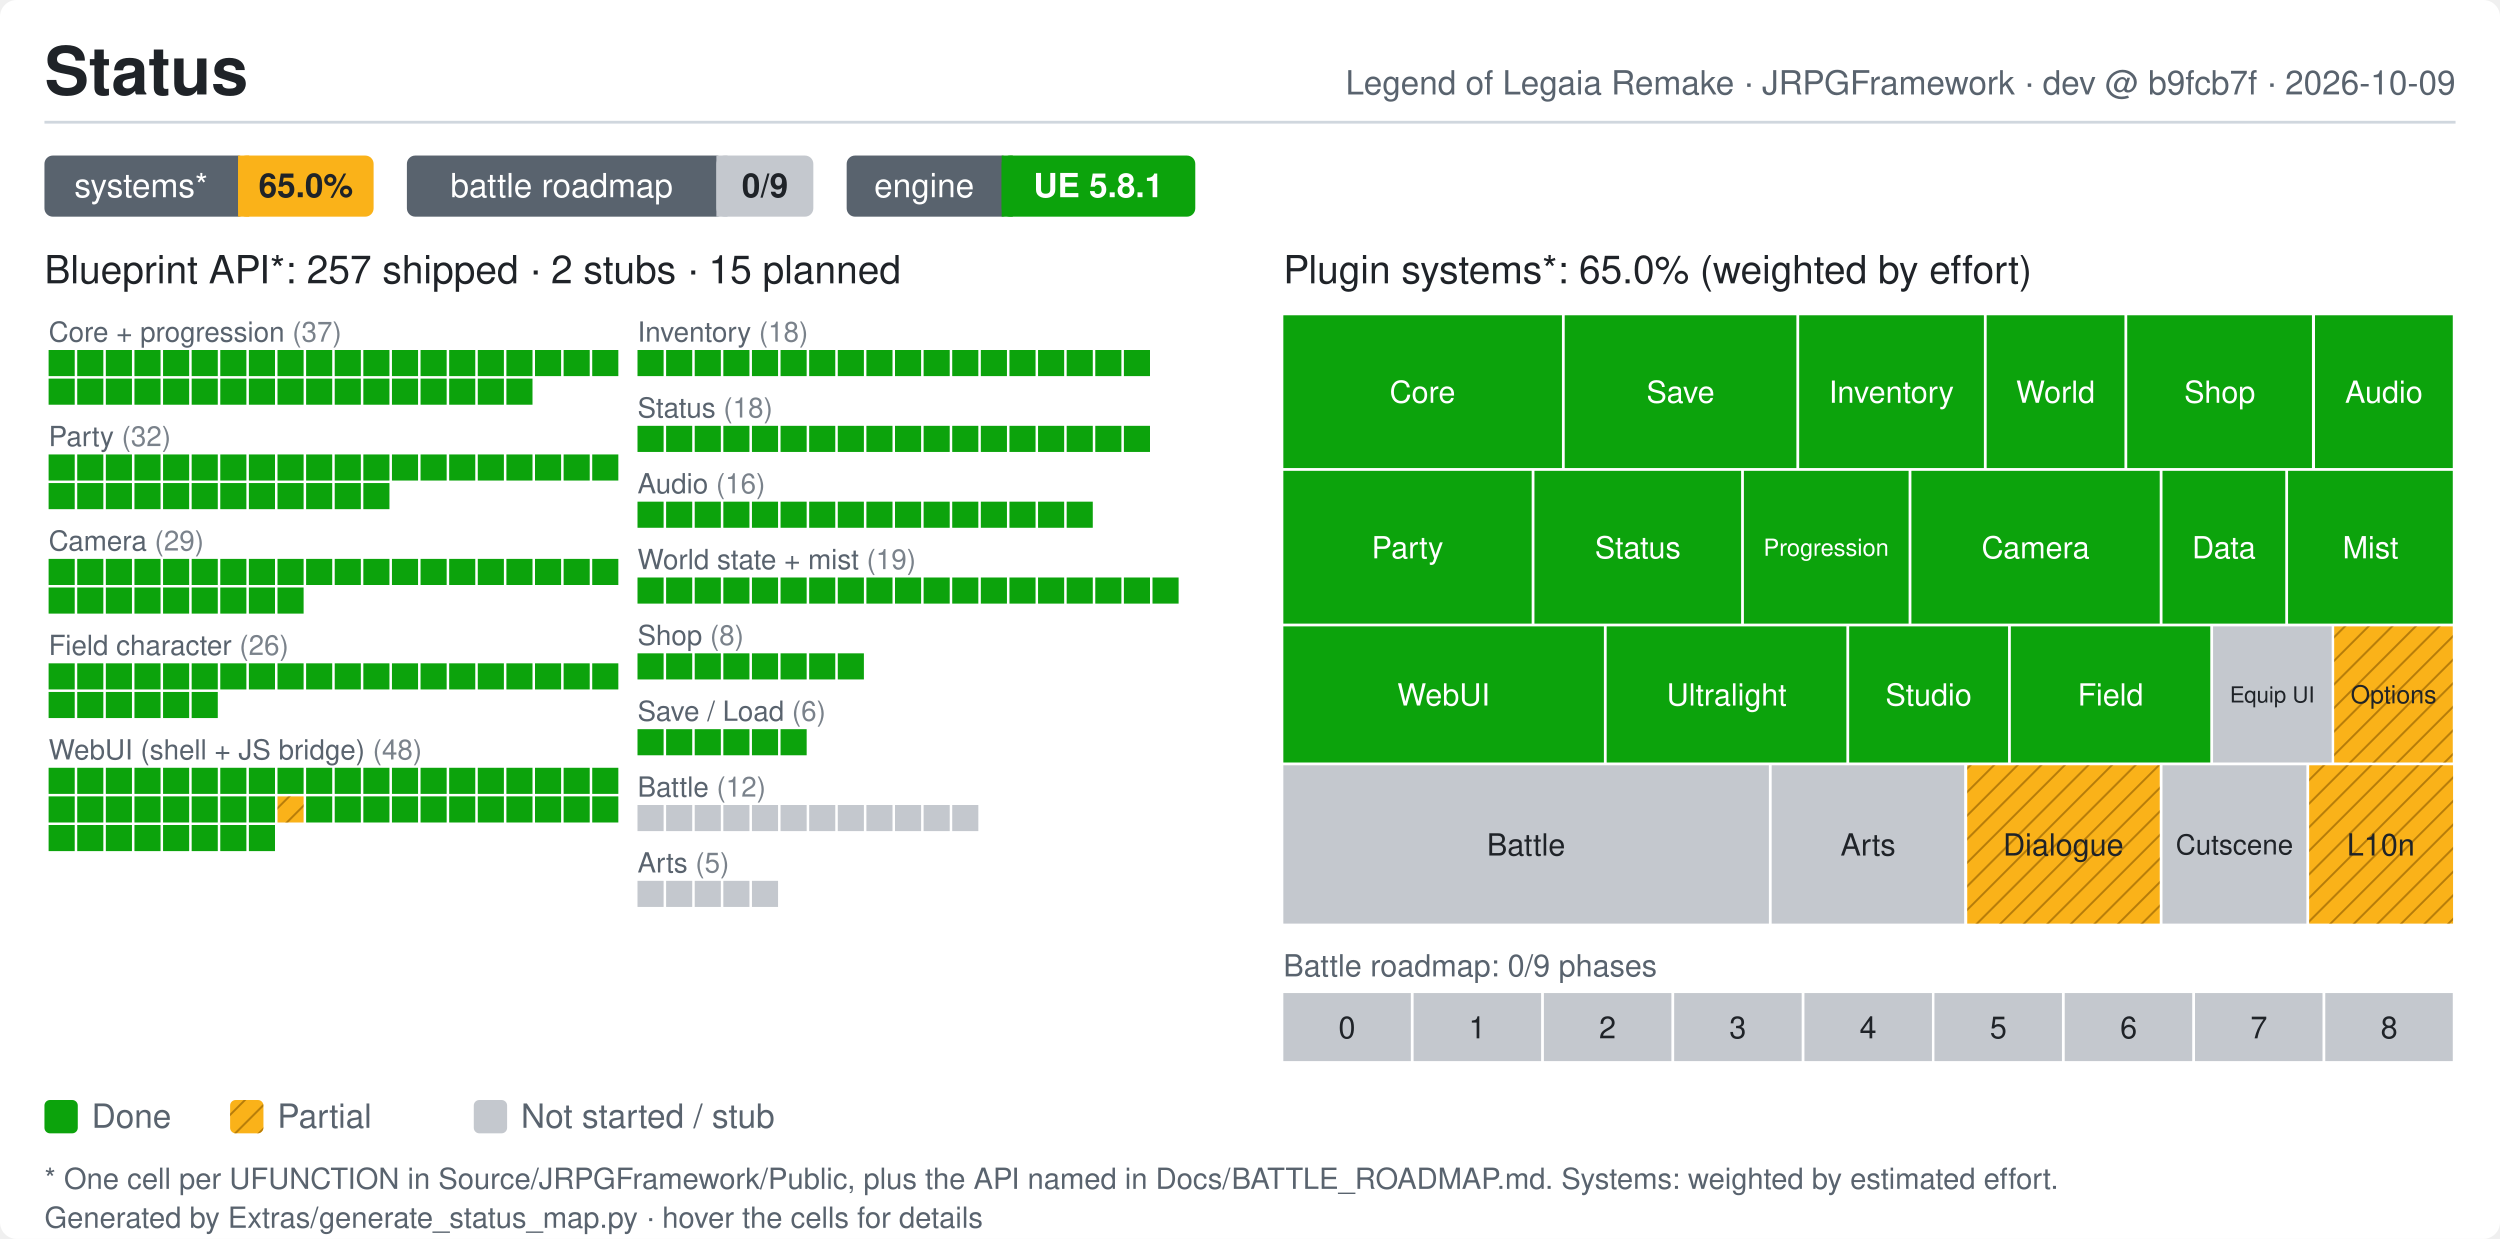
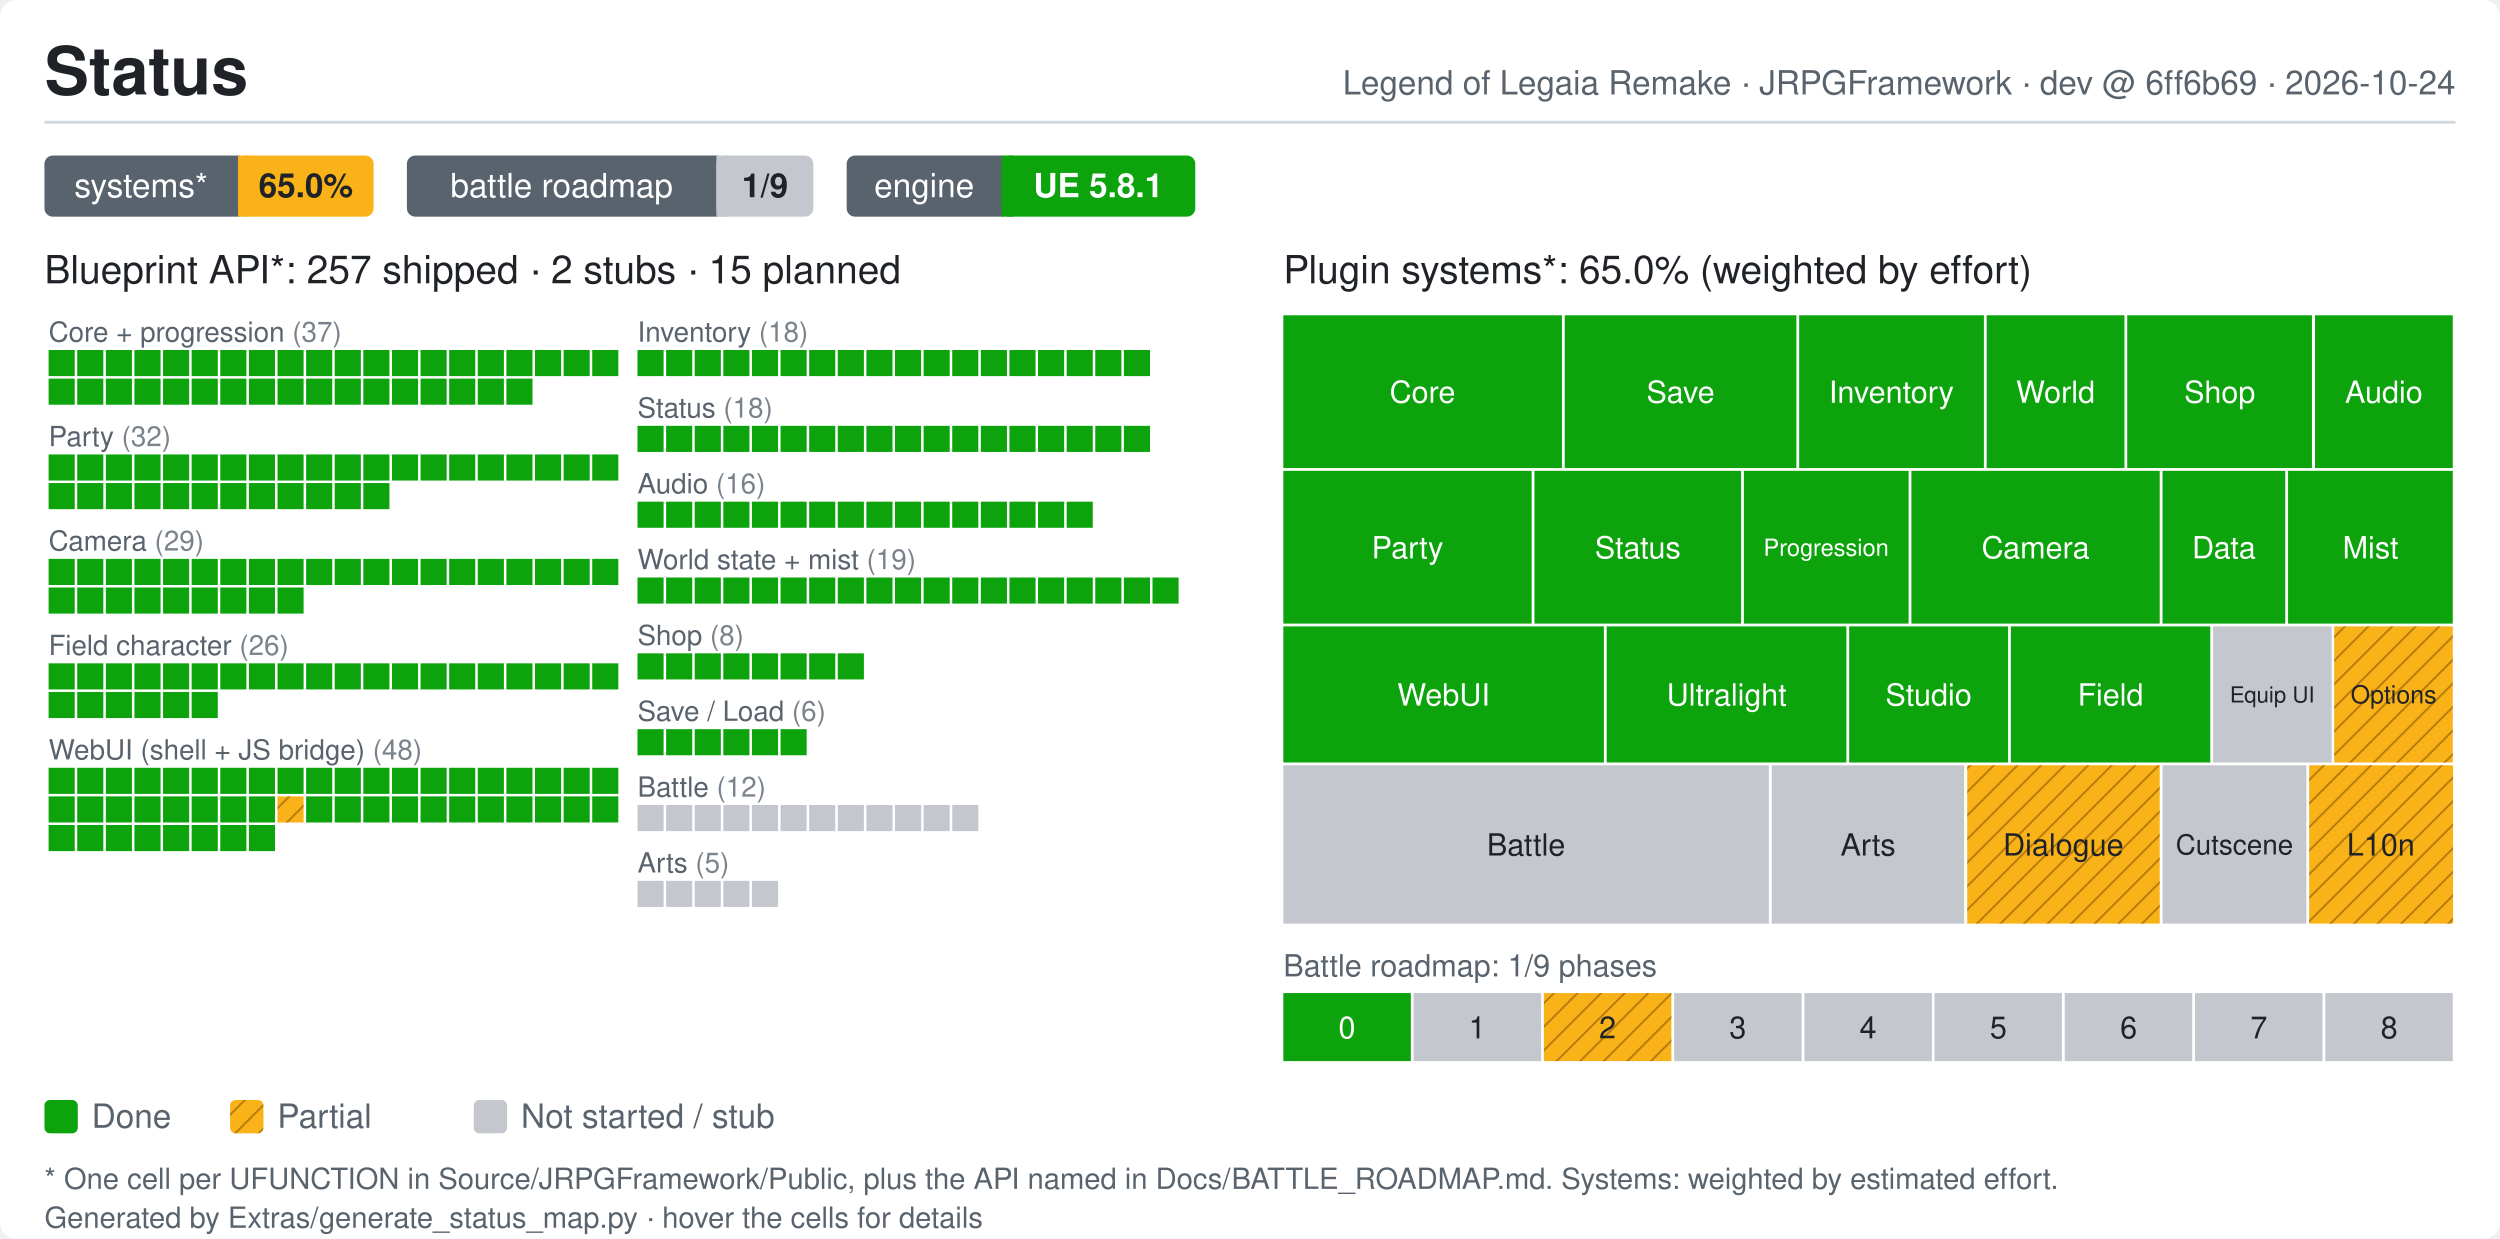
<svg xmlns="http://www.w3.org/2000/svg" width="900" height="446" viewBox="0 0 900 446" font-family="-apple-system,BlinkMacSystemFont,'Segoe UI',Helvetica,Arial,sans-serif" role="img" aria-labelledby="status-title">
  <style>
  .bg { fill: #ffffff; }
  .rule { stroke: #d0d7de; }
  .t1 { fill: #1f2328; }
  .t2 { fill: #59636e; }
  .ok { fill: #0ca30c; }
  .partial { fill: #fab219; }
  .pending { fill: #c4c8ce; }
  .hatch { stroke: #8a5a00; }
  .badge-k { fill: #59636e; }
  .badge-t { fill: #ffffff; }
  .txt-dark { fill: #1f2328; }
  .txt-pending { fill: #1f2328; }
  .panel { fill: #ffffff; }
  @media (prefers-color-scheme: dark) {
    .bg { fill: #0d1117; }
    .rule { stroke: #30363d; }
    .t1 { fill: #e6edf3; }
    .t2 { fill: #9198a1; }
    .pending { fill: #4b525c; }
    .badge-k { fill: #3d444d; }
    .txt-pending { fill: #e6edf3; }
    .panel { fill: #0d1117; }
  }
</style>
  <defs>
    <pattern id="hatch" width="6" height="6" patternUnits="userSpaceOnUse" patternTransform="rotate(45)">
      <line class="hatch" x1="0" y1="0" x2="0" y2="6" stroke-width="1.5" stroke-opacity=".55" />
    </pattern>
  </defs>
  <rect class="bg" width="900" height="446" rx="6" />
  <text class="t1" x="16" y="34" font-size="24" font-weight="600">Status</text>
-   <text class="t2" x="884" y="34" font-size="12" text-anchor="end">Legend of Legaia Remake · JRPGFramework · dev @ b9fcb7f · 2026-10-09</text>
+   <text class="t2" x="884" y="34" font-size="12" text-anchor="end">Legend of Legaia Remake · JRPGFramework · dev @ 6ff6b69 · 2026-10-24</text>
  <line class="rule" x1="16" y1="44" x2="884" y2="44" stroke-width="1" />
  <rect class="badge-k" x="16" y="56" width="72.7" height="22" rx="3" />
  <rect class="partial" x="85.7" y="56" width="48.8" height="22" rx="3" />
  <rect class="partial" x="85.7" y="56" width="4" height="22" />
  <text class="badge-t" x="50.8" y="71" font-size="12" text-anchor="middle">systems*</text>
  <text class="txt-dark" x="110.1" y="71" font-size="12" font-weight="600" text-anchor="middle">65.0%</text>
  <rect class="badge-k" x="146.48" y="56" width="114.4" height="22" rx="3" />
  <rect class="pending" x="257.9" y="56" width="34.9" height="22" rx="3" />
  <rect class="pending" x="257.9" y="56" width="4" height="22" />
  <text class="badge-t" x="202.2" y="71" font-size="12" text-anchor="middle">battle roadmap</text>
-   <text class="txt-pending" x="275.4" y="71" font-size="12" font-weight="600" text-anchor="middle">0/9</text>
+   <text class="txt-pending" x="275.4" y="71" font-size="12" font-weight="600" text-anchor="middle">1/9</text>
  <rect class="badge-k" x="304.8" y="56" width="58.8" height="22" rx="3" />
  <rect class="ok" x="360.6" y="56" width="69.7" height="22" rx="3" />
  <rect class="ok" x="360.6" y="56" width="4" height="22" />
  <text class="badge-t" x="332.7" y="71" font-size="12" text-anchor="middle">engine</text>
  <text class="badge-t" x="395.4" y="71" font-size="12" font-weight="600" text-anchor="middle">UE 5.8.1</text>
  <text class="t1" x="16" y="102" font-size="14">Blueprint API*: 257 shipped · 2 stubs · 15 planned</text>
  <rect class="panel" x="16" y="112" width="424" height="270" />
  <text class="t2" x="17.5" y="123.0" font-size="10">Core + progression <tspan class="t2" fill-opacity=".8">(37)</tspan>
  </text>
  <rect class="ok" x="17.5" y="126.0" width="9.4" height="9.4" />
  <rect class="ok" x="27.8" y="126.0" width="9.4" height="9.4" />
  <rect class="ok" x="38.1" y="126.0" width="9.4" height="9.4" />
  <rect class="ok" x="48.4" y="126.0" width="9.4" height="9.4" />
  <rect class="ok" x="58.7" y="126.0" width="9.4" height="9.4" />
  <rect class="ok" x="69.0" y="126.0" width="9.4" height="9.4" />
  <rect class="ok" x="79.3" y="126.0" width="9.4" height="9.4" />
  <rect class="ok" x="89.6" y="126.0" width="9.4" height="9.4" />
  <rect class="ok" x="99.9" y="126.0" width="9.4" height="9.4" />
  <rect class="ok" x="110.2" y="126.0" width="9.4" height="9.4" />
  <rect class="ok" x="120.5" y="126.0" width="9.4" height="9.4" />
  <rect class="ok" x="130.8" y="126.0" width="9.4" height="9.4" />
  <rect class="ok" x="141.1" y="126.0" width="9.4" height="9.4" />
  <rect class="ok" x="151.4" y="126.0" width="9.4" height="9.4" />
  <rect class="ok" x="161.7" y="126.0" width="9.4" height="9.4" />
  <rect class="ok" x="172.0" y="126.0" width="9.4" height="9.4" />
  <rect class="ok" x="182.3" y="126.0" width="9.4" height="9.4" />
  <rect class="ok" x="192.6" y="126.0" width="9.4" height="9.4" />
  <rect class="ok" x="202.9" y="126.0" width="9.4" height="9.4" />
  <rect class="ok" x="213.2" y="126.0" width="9.4" height="9.4" />
  <rect class="ok" x="17.5" y="136.3" width="9.4" height="9.4" />
  <rect class="ok" x="27.8" y="136.3" width="9.4" height="9.4" />
  <rect class="ok" x="38.1" y="136.3" width="9.4" height="9.4" />
  <rect class="ok" x="48.4" y="136.3" width="9.4" height="9.4" />
  <rect class="ok" x="58.7" y="136.3" width="9.4" height="9.4" />
  <rect class="ok" x="69.0" y="136.3" width="9.4" height="9.4" />
  <rect class="ok" x="79.3" y="136.3" width="9.4" height="9.4" />
  <rect class="ok" x="89.6" y="136.3" width="9.4" height="9.4" />
  <rect class="ok" x="99.9" y="136.3" width="9.4" height="9.4" />
  <rect class="ok" x="110.2" y="136.3" width="9.4" height="9.4" />
  <rect class="ok" x="120.5" y="136.3" width="9.4" height="9.4" />
  <rect class="ok" x="130.8" y="136.3" width="9.4" height="9.4" />
  <rect class="ok" x="141.1" y="136.3" width="9.4" height="9.4" />
  <rect class="ok" x="151.4" y="136.3" width="9.4" height="9.4" />
  <rect class="ok" x="161.7" y="136.3" width="9.4" height="9.4" />
  <rect class="ok" x="172.0" y="136.3" width="9.4" height="9.4" />
  <rect class="ok" x="182.3" y="136.3" width="9.4" height="9.4" />
  <text class="t2" x="17.5" y="160.6" font-size="10">Party <tspan class="t2" fill-opacity=".8">(32)</tspan>
  </text>
  <rect class="ok" x="17.5" y="163.6" width="9.4" height="9.4" />
  <rect class="ok" x="27.8" y="163.6" width="9.4" height="9.4" />
  <rect class="ok" x="38.1" y="163.6" width="9.4" height="9.4" />
  <rect class="ok" x="48.4" y="163.6" width="9.4" height="9.4" />
  <rect class="ok" x="58.7" y="163.6" width="9.4" height="9.4" />
  <rect class="ok" x="69.0" y="163.6" width="9.4" height="9.4" />
  <rect class="ok" x="79.3" y="163.6" width="9.4" height="9.4" />
  <rect class="ok" x="89.6" y="163.6" width="9.4" height="9.4" />
  <rect class="ok" x="99.9" y="163.6" width="9.4" height="9.4" />
  <rect class="ok" x="110.2" y="163.6" width="9.4" height="9.4" />
  <rect class="ok" x="120.5" y="163.6" width="9.4" height="9.4" />
  <rect class="ok" x="130.8" y="163.6" width="9.4" height="9.4" />
  <rect class="ok" x="141.1" y="163.6" width="9.4" height="9.4" />
  <rect class="ok" x="151.4" y="163.6" width="9.4" height="9.4" />
  <rect class="ok" x="161.7" y="163.6" width="9.4" height="9.4" />
  <rect class="ok" x="172.0" y="163.6" width="9.4" height="9.4" />
  <rect class="ok" x="182.3" y="163.6" width="9.4" height="9.4" />
  <rect class="ok" x="192.6" y="163.6" width="9.4" height="9.4" />
  <rect class="ok" x="202.9" y="163.6" width="9.4" height="9.4" />
  <rect class="ok" x="213.2" y="163.6" width="9.4" height="9.4" />
  <rect class="ok" x="17.5" y="173.9" width="9.4" height="9.4" />
  <rect class="ok" x="27.8" y="173.9" width="9.4" height="9.4" />
  <rect class="ok" x="38.1" y="173.9" width="9.4" height="9.4" />
  <rect class="ok" x="48.4" y="173.9" width="9.4" height="9.4" />
  <rect class="ok" x="58.7" y="173.9" width="9.4" height="9.4" />
  <rect class="ok" x="69.0" y="173.9" width="9.4" height="9.4" />
  <rect class="ok" x="79.3" y="173.9" width="9.4" height="9.4" />
  <rect class="ok" x="89.6" y="173.9" width="9.4" height="9.4" />
  <rect class="ok" x="99.9" y="173.9" width="9.4" height="9.4" />
  <rect class="ok" x="110.2" y="173.9" width="9.4" height="9.4" />
  <rect class="ok" x="120.5" y="173.9" width="9.4" height="9.4" />
  <rect class="ok" x="130.8" y="173.9" width="9.4" height="9.4" />
  <text class="t2" x="17.5" y="198.2" font-size="10">Camera <tspan class="t2" fill-opacity=".8">(29)</tspan>
  </text>
  <rect class="ok" x="17.5" y="201.2" width="9.4" height="9.4" />
  <rect class="ok" x="27.8" y="201.2" width="9.4" height="9.4" />
  <rect class="ok" x="38.1" y="201.2" width="9.4" height="9.4" />
  <rect class="ok" x="48.4" y="201.2" width="9.4" height="9.4" />
  <rect class="ok" x="58.7" y="201.2" width="9.4" height="9.4" />
  <rect class="ok" x="69.0" y="201.2" width="9.4" height="9.4" />
  <rect class="ok" x="79.3" y="201.2" width="9.4" height="9.4" />
  <rect class="ok" x="89.6" y="201.2" width="9.4" height="9.4" />
  <rect class="ok" x="99.9" y="201.2" width="9.4" height="9.4" />
  <rect class="ok" x="110.2" y="201.2" width="9.4" height="9.4" />
  <rect class="ok" x="120.5" y="201.2" width="9.4" height="9.4" />
  <rect class="ok" x="130.8" y="201.2" width="9.4" height="9.4" />
  <rect class="ok" x="141.1" y="201.2" width="9.4" height="9.4" />
  <rect class="ok" x="151.4" y="201.2" width="9.4" height="9.4" />
  <rect class="ok" x="161.7" y="201.2" width="9.4" height="9.4" />
  <rect class="ok" x="172.0" y="201.2" width="9.4" height="9.4" />
  <rect class="ok" x="182.3" y="201.2" width="9.4" height="9.4" />
  <rect class="ok" x="192.6" y="201.2" width="9.4" height="9.4" />
  <rect class="ok" x="202.9" y="201.2" width="9.4" height="9.4" />
  <rect class="ok" x="213.2" y="201.2" width="9.4" height="9.4" />
  <rect class="ok" x="17.5" y="211.5" width="9.4" height="9.4" />
  <rect class="ok" x="27.8" y="211.5" width="9.4" height="9.4" />
  <rect class="ok" x="38.1" y="211.5" width="9.4" height="9.4" />
  <rect class="ok" x="48.4" y="211.5" width="9.4" height="9.4" />
  <rect class="ok" x="58.7" y="211.5" width="9.4" height="9.4" />
  <rect class="ok" x="69.0" y="211.5" width="9.4" height="9.4" />
  <rect class="ok" x="79.3" y="211.5" width="9.4" height="9.4" />
  <rect class="ok" x="89.6" y="211.5" width="9.4" height="9.4" />
  <rect class="ok" x="99.9" y="211.5" width="9.4" height="9.4" />
  <text class="t2" x="17.5" y="235.8" font-size="10">Field character <tspan class="t2" fill-opacity=".8">(26)</tspan>
  </text>
  <rect class="ok" x="17.5" y="238.8" width="9.4" height="9.4" />
  <rect class="ok" x="27.8" y="238.8" width="9.4" height="9.4" />
  <rect class="ok" x="38.1" y="238.8" width="9.4" height="9.4" />
  <rect class="ok" x="48.4" y="238.8" width="9.4" height="9.4" />
  <rect class="ok" x="58.7" y="238.8" width="9.4" height="9.4" />
  <rect class="ok" x="69.0" y="238.8" width="9.4" height="9.4" />
  <rect class="ok" x="79.3" y="238.8" width="9.4" height="9.4" />
  <rect class="ok" x="89.6" y="238.8" width="9.4" height="9.4" />
  <rect class="ok" x="99.9" y="238.8" width="9.4" height="9.4" />
  <rect class="ok" x="110.2" y="238.8" width="9.4" height="9.4" />
  <rect class="ok" x="120.5" y="238.8" width="9.4" height="9.4" />
  <rect class="ok" x="130.8" y="238.8" width="9.4" height="9.4" />
  <rect class="ok" x="141.1" y="238.8" width="9.4" height="9.4" />
  <rect class="ok" x="151.4" y="238.8" width="9.4" height="9.4" />
  <rect class="ok" x="161.7" y="238.8" width="9.4" height="9.4" />
  <rect class="ok" x="172.0" y="238.8" width="9.4" height="9.4" />
  <rect class="ok" x="182.3" y="238.8" width="9.4" height="9.4" />
  <rect class="ok" x="192.6" y="238.8" width="9.4" height="9.4" />
  <rect class="ok" x="202.9" y="238.8" width="9.4" height="9.4" />
  <rect class="ok" x="213.2" y="238.8" width="9.4" height="9.4" />
  <rect class="ok" x="17.5" y="249.1" width="9.4" height="9.4" />
  <rect class="ok" x="27.8" y="249.1" width="9.4" height="9.4" />
  <rect class="ok" x="38.1" y="249.1" width="9.4" height="9.4" />
  <rect class="ok" x="48.4" y="249.1" width="9.4" height="9.4" />
  <rect class="ok" x="58.7" y="249.1" width="9.4" height="9.4" />
  <rect class="ok" x="69.0" y="249.1" width="9.4" height="9.4" />
  <text class="t2" x="17.5" y="273.4" font-size="10">WebUI (shell + JS bridge) <tspan class="t2" fill-opacity=".8">(48)</tspan>
  </text>
  <rect class="ok" x="17.5" y="276.4" width="9.4" height="9.4" />
  <rect class="ok" x="27.8" y="276.4" width="9.4" height="9.4" />
  <rect class="ok" x="38.1" y="276.4" width="9.4" height="9.4" />
  <rect class="ok" x="48.4" y="276.4" width="9.4" height="9.4" />
  <rect class="ok" x="58.7" y="276.4" width="9.4" height="9.4" />
  <rect class="ok" x="69.0" y="276.4" width="9.4" height="9.4" />
  <rect class="ok" x="79.3" y="276.4" width="9.4" height="9.4" />
  <rect class="ok" x="89.6" y="276.4" width="9.4" height="9.4" />
  <rect class="ok" x="99.9" y="276.4" width="9.4" height="9.4" />
  <rect class="ok" x="110.2" y="276.4" width="9.4" height="9.4" />
  <rect class="ok" x="120.5" y="276.4" width="9.4" height="9.4" />
  <rect class="ok" x="130.8" y="276.4" width="9.4" height="9.4" />
  <rect class="ok" x="141.1" y="276.4" width="9.4" height="9.4" />
  <rect class="ok" x="151.4" y="276.4" width="9.4" height="9.4" />
  <rect class="ok" x="161.7" y="276.4" width="9.4" height="9.4" />
  <rect class="ok" x="172.0" y="276.4" width="9.4" height="9.4" />
  <rect class="ok" x="182.3" y="276.4" width="9.4" height="9.4" />
  <rect class="ok" x="192.6" y="276.4" width="9.4" height="9.4" />
  <rect class="ok" x="202.9" y="276.4" width="9.4" height="9.4" />
  <rect class="ok" x="213.2" y="276.4" width="9.4" height="9.4" />
  <rect class="ok" x="17.5" y="286.7" width="9.4" height="9.4" />
  <rect class="ok" x="27.8" y="286.7" width="9.4" height="9.4" />
  <rect class="ok" x="38.1" y="286.7" width="9.4" height="9.4" />
  <rect class="ok" x="48.4" y="286.7" width="9.4" height="9.4" />
  <rect class="ok" x="58.7" y="286.7" width="9.4" height="9.4" />
  <rect class="ok" x="69.0" y="286.7" width="9.4" height="9.4" />
  <rect class="ok" x="79.3" y="286.7" width="9.4" height="9.4" />
  <rect class="ok" x="89.6" y="286.7" width="9.4" height="9.4" />
  <rect class="partial" x="99.9" y="286.7" width="9.4" height="9.4" />
  <rect x="99.9" y="286.7" width="9.4" height="9.4" fill="url(#hatch)" pointer-events="none" />
  <rect class="ok" x="110.2" y="286.7" width="9.4" height="9.4" />
  <rect class="ok" x="120.5" y="286.7" width="9.4" height="9.4" />
  <rect class="ok" x="130.8" y="286.7" width="9.4" height="9.4" />
  <rect class="ok" x="141.1" y="286.7" width="9.4" height="9.4" />
  <rect class="ok" x="151.4" y="286.7" width="9.4" height="9.4" />
  <rect class="ok" x="161.7" y="286.7" width="9.4" height="9.4" />
  <rect class="ok" x="172.0" y="286.7" width="9.4" height="9.4" />
  <rect class="ok" x="182.3" y="286.7" width="9.4" height="9.4" />
  <rect class="ok" x="192.6" y="286.7" width="9.4" height="9.4" />
  <rect class="ok" x="202.9" y="286.7" width="9.4" height="9.4" />
  <rect class="ok" x="213.2" y="286.7" width="9.4" height="9.4" />
  <rect class="ok" x="17.5" y="297.0" width="9.4" height="9.4" />
  <rect class="ok" x="27.8" y="297.0" width="9.4" height="9.4" />
  <rect class="ok" x="38.1" y="297.0" width="9.4" height="9.4" />
  <rect class="ok" x="48.4" y="297.0" width="9.4" height="9.4" />
  <rect class="ok" x="58.7" y="297.0" width="9.4" height="9.4" />
  <rect class="ok" x="69.0" y="297.0" width="9.4" height="9.4" />
  <rect class="ok" x="79.3" y="297.0" width="9.4" height="9.4" />
  <rect class="ok" x="89.6" y="297.0" width="9.4" height="9.4" />
  <text class="t2" x="229.5" y="123.0" font-size="10">Inventory <tspan class="t2" fill-opacity=".8">(18)</tspan>
  </text>
  <rect class="ok" x="229.5" y="126.0" width="9.4" height="9.4" />
  <rect class="ok" x="239.8" y="126.0" width="9.4" height="9.4" />
  <rect class="ok" x="250.1" y="126.0" width="9.4" height="9.4" />
  <rect class="ok" x="260.4" y="126.0" width="9.4" height="9.4" />
  <rect class="ok" x="270.7" y="126.0" width="9.4" height="9.4" />
  <rect class="ok" x="281.0" y="126.0" width="9.4" height="9.4" />
  <rect class="ok" x="291.3" y="126.0" width="9.4" height="9.4" />
  <rect class="ok" x="301.6" y="126.0" width="9.4" height="9.4" />
  <rect class="ok" x="311.9" y="126.0" width="9.4" height="9.4" />
  <rect class="ok" x="322.2" y="126.0" width="9.4" height="9.4" />
  <rect class="ok" x="332.5" y="126.0" width="9.4" height="9.4" />
  <rect class="ok" x="342.8" y="126.0" width="9.4" height="9.4" />
  <rect class="ok" x="353.1" y="126.0" width="9.4" height="9.4" />
  <rect class="ok" x="363.4" y="126.0" width="9.4" height="9.4" />
  <rect class="ok" x="373.7" y="126.0" width="9.4" height="9.4" />
  <rect class="ok" x="384.0" y="126.0" width="9.4" height="9.4" />
  <rect class="ok" x="394.3" y="126.0" width="9.4" height="9.4" />
  <rect class="ok" x="404.6" y="126.0" width="9.4" height="9.4" />
  <text class="t2" x="229.5" y="150.3" font-size="10">Status <tspan class="t2" fill-opacity=".8">(18)</tspan>
  </text>
  <rect class="ok" x="229.5" y="153.3" width="9.4" height="9.4" />
  <rect class="ok" x="239.8" y="153.3" width="9.4" height="9.4" />
  <rect class="ok" x="250.1" y="153.3" width="9.4" height="9.4" />
  <rect class="ok" x="260.4" y="153.3" width="9.4" height="9.4" />
  <rect class="ok" x="270.7" y="153.3" width="9.4" height="9.4" />
  <rect class="ok" x="281.0" y="153.3" width="9.4" height="9.4" />
  <rect class="ok" x="291.3" y="153.3" width="9.4" height="9.4" />
  <rect class="ok" x="301.6" y="153.3" width="9.4" height="9.4" />
  <rect class="ok" x="311.9" y="153.3" width="9.4" height="9.4" />
  <rect class="ok" x="322.2" y="153.3" width="9.4" height="9.4" />
  <rect class="ok" x="332.5" y="153.3" width="9.4" height="9.4" />
  <rect class="ok" x="342.8" y="153.3" width="9.4" height="9.4" />
  <rect class="ok" x="353.1" y="153.3" width="9.4" height="9.4" />
  <rect class="ok" x="363.4" y="153.3" width="9.4" height="9.4" />
  <rect class="ok" x="373.7" y="153.3" width="9.4" height="9.4" />
  <rect class="ok" x="384.0" y="153.3" width="9.4" height="9.4" />
  <rect class="ok" x="394.3" y="153.3" width="9.4" height="9.4" />
  <rect class="ok" x="404.6" y="153.3" width="9.4" height="9.4" />
  <text class="t2" x="229.5" y="177.6" font-size="10">Audio <tspan class="t2" fill-opacity=".8">(16)</tspan>
  </text>
  <rect class="ok" x="229.5" y="180.6" width="9.4" height="9.4" />
  <rect class="ok" x="239.8" y="180.6" width="9.4" height="9.4" />
  <rect class="ok" x="250.1" y="180.6" width="9.4" height="9.4" />
  <rect class="ok" x="260.4" y="180.6" width="9.4" height="9.4" />
  <rect class="ok" x="270.7" y="180.6" width="9.4" height="9.4" />
  <rect class="ok" x="281.0" y="180.6" width="9.4" height="9.4" />
  <rect class="ok" x="291.3" y="180.6" width="9.4" height="9.4" />
  <rect class="ok" x="301.6" y="180.6" width="9.4" height="9.4" />
  <rect class="ok" x="311.9" y="180.6" width="9.4" height="9.4" />
  <rect class="ok" x="322.2" y="180.6" width="9.4" height="9.4" />
  <rect class="ok" x="332.5" y="180.6" width="9.4" height="9.4" />
  <rect class="ok" x="342.8" y="180.6" width="9.4" height="9.4" />
  <rect class="ok" x="353.1" y="180.6" width="9.4" height="9.4" />
  <rect class="ok" x="363.4" y="180.6" width="9.4" height="9.4" />
  <rect class="ok" x="373.7" y="180.6" width="9.4" height="9.4" />
  <rect class="ok" x="384.0" y="180.6" width="9.4" height="9.4" />
  <text class="t2" x="229.5" y="204.9" font-size="10">World state + mist <tspan class="t2" fill-opacity=".8">(19)</tspan>
  </text>
  <rect class="ok" x="229.5" y="207.9" width="9.4" height="9.4" />
  <rect class="ok" x="239.8" y="207.9" width="9.4" height="9.4" />
  <rect class="ok" x="250.1" y="207.9" width="9.4" height="9.4" />
  <rect class="ok" x="260.4" y="207.9" width="9.4" height="9.4" />
  <rect class="ok" x="270.7" y="207.9" width="9.4" height="9.4" />
  <rect class="ok" x="281.0" y="207.9" width="9.4" height="9.4" />
  <rect class="ok" x="291.3" y="207.9" width="9.4" height="9.4" />
  <rect class="ok" x="301.6" y="207.9" width="9.4" height="9.4" />
  <rect class="ok" x="311.9" y="207.9" width="9.4" height="9.4" />
  <rect class="ok" x="322.2" y="207.9" width="9.4" height="9.4" />
  <rect class="ok" x="332.5" y="207.9" width="9.4" height="9.4" />
  <rect class="ok" x="342.8" y="207.9" width="9.4" height="9.4" />
  <rect class="ok" x="353.1" y="207.9" width="9.4" height="9.4" />
  <rect class="ok" x="363.4" y="207.9" width="9.4" height="9.4" />
  <rect class="ok" x="373.7" y="207.9" width="9.4" height="9.4" />
  <rect class="ok" x="384.0" y="207.9" width="9.4" height="9.4" />
  <rect class="ok" x="394.3" y="207.9" width="9.4" height="9.4" />
  <rect class="ok" x="404.6" y="207.9" width="9.4" height="9.4" />
  <rect class="ok" x="414.9" y="207.9" width="9.4" height="9.4" />
  <text class="t2" x="229.5" y="232.2" font-size="10">Shop <tspan class="t2" fill-opacity=".8">(8)</tspan>
  </text>
  <rect class="ok" x="229.5" y="235.2" width="9.4" height="9.4" />
  <rect class="ok" x="239.8" y="235.2" width="9.4" height="9.4" />
  <rect class="ok" x="250.1" y="235.2" width="9.4" height="9.4" />
  <rect class="ok" x="260.4" y="235.2" width="9.4" height="9.4" />
  <rect class="ok" x="270.7" y="235.2" width="9.4" height="9.4" />
  <rect class="ok" x="281.0" y="235.2" width="9.4" height="9.4" />
  <rect class="ok" x="291.3" y="235.2" width="9.4" height="9.4" />
  <rect class="ok" x="301.6" y="235.2" width="9.4" height="9.4" />
  <text class="t2" x="229.5" y="259.5" font-size="10">Save / Load <tspan class="t2" fill-opacity=".8">(6)</tspan>
  </text>
  <rect class="ok" x="229.5" y="262.5" width="9.4" height="9.4" />
  <rect class="ok" x="239.8" y="262.5" width="9.4" height="9.4" />
  <rect class="ok" x="250.1" y="262.5" width="9.4" height="9.4" />
  <rect class="ok" x="260.4" y="262.5" width="9.4" height="9.4" />
  <rect class="ok" x="270.7" y="262.5" width="9.4" height="9.4" />
  <rect class="ok" x="281.0" y="262.5" width="9.4" height="9.4" />
  <text class="t2" x="229.5" y="286.8" font-size="10">Battle <tspan class="t2" fill-opacity=".8">(12)</tspan>
  </text>
  <rect class="pending" x="229.5" y="289.8" width="9.4" height="9.4" />
  <rect class="pending" x="239.8" y="289.8" width="9.4" height="9.4" />
  <rect class="pending" x="250.1" y="289.8" width="9.4" height="9.4" />
  <rect class="pending" x="260.4" y="289.8" width="9.4" height="9.4" />
  <rect class="pending" x="270.7" y="289.8" width="9.4" height="9.4" />
  <rect class="pending" x="281.0" y="289.8" width="9.4" height="9.4" />
  <rect class="pending" x="291.3" y="289.8" width="9.4" height="9.4" />
  <rect class="pending" x="301.6" y="289.8" width="9.4" height="9.4" />
  <rect class="pending" x="311.9" y="289.8" width="9.4" height="9.4" />
  <rect class="pending" x="322.2" y="289.8" width="9.4" height="9.4" />
  <rect class="pending" x="332.5" y="289.8" width="9.4" height="9.4" />
  <rect class="pending" x="342.8" y="289.8" width="9.4" height="9.4" />
  <text class="t2" x="229.5" y="314.1" font-size="10">Arts <tspan class="t2" fill-opacity=".8">(5)</tspan>
  </text>
  <rect class="pending" x="229.5" y="317.1" width="9.4" height="9.4" />
  <rect class="pending" x="239.8" y="317.1" width="9.4" height="9.4" />
  <rect class="pending" x="250.1" y="317.1" width="9.4" height="9.4" />
  <rect class="pending" x="260.4" y="317.1" width="9.4" height="9.4" />
  <rect class="pending" x="270.7" y="317.1" width="9.4" height="9.4" />
  <text class="t1" x="462" y="102" font-size="14">Plugin systems*: 65.0% (weighted by effort)</text>
  <rect class="ok" x="462.0" y="113.5" width="100.3" height="55.0" />
  <text class="badge-t" x="512.1" y="145.0" font-size="11" text-anchor="middle" pointer-events="none">Core</text>
  <rect class="ok" x="563.3" y="113.5" width="83.4" height="55.0" />
  <text class="badge-t" x="605.0" y="145.0" font-size="11" text-anchor="middle" pointer-events="none">Save</text>
  <rect class="ok" x="647.7" y="113.5" width="66.5" height="55.0" />
  <text class="badge-t" x="680.9" y="145.0" font-size="11" text-anchor="middle" pointer-events="none">Inventory</text>
  <rect class="ok" x="715.2" y="113.5" width="49.6" height="55.0" />
  <text class="badge-t" x="740.0" y="145.0" font-size="11" text-anchor="middle" pointer-events="none">World</text>
  <rect class="ok" x="765.8" y="113.5" width="66.5" height="55.0" />
  <text class="badge-t" x="799.1" y="145.0" font-size="11" text-anchor="middle" pointer-events="none">Shop</text>
  <rect class="ok" x="833.4" y="113.5" width="49.6" height="55.0" />
  <text class="badge-t" x="858.2" y="145.0" font-size="11" text-anchor="middle" pointer-events="none">Audio</text>
  <rect class="ok" x="462.0" y="169.5" width="89.4" height="55.0" />
  <text class="badge-t" x="506.7" y="201.0" font-size="11" text-anchor="middle" pointer-events="none">Party</text>
  <rect class="ok" x="552.4" y="169.5" width="74.4" height="55.0" />
  <text class="badge-t" x="589.6" y="201.0" font-size="11" text-anchor="middle" pointer-events="none">Status</text>
  <rect class="ok" x="627.8" y="169.5" width="59.3" height="55.0" />
  <text class="badge-t" x="657.4" y="200.1" font-size="8.5" text-anchor="middle" pointer-events="none">Progression</text>
  <rect class="ok" x="688.1" y="169.5" width="89.4" height="55.0" />
  <text class="badge-t" x="732.8" y="201.0" font-size="11" text-anchor="middle" pointer-events="none">Camera</text>
  <rect class="ok" x="778.5" y="169.5" width="44.2" height="55.0" />
  <text class="badge-t" x="800.6" y="201.0" font-size="11" text-anchor="middle" pointer-events="none">Data</text>
  <rect class="ok" x="823.7" y="169.5" width="59.3" height="55.0" />
  <text class="badge-t" x="853.4" y="201.0" font-size="11" text-anchor="middle" pointer-events="none">Mist</text>
  <rect class="ok" x="462.0" y="225.5" width="115.4" height="49.0" />
  <text class="badge-t" x="519.7" y="254.0" font-size="11" text-anchor="middle" pointer-events="none">WebUI</text>
  <rect class="ok" x="578.4" y="225.5" width="86.3" height="49.0" />
  <text class="badge-t" x="621.6" y="254.0" font-size="11" text-anchor="middle" pointer-events="none">Ultralight</text>
  <rect class="ok" x="665.7" y="225.5" width="57.2" height="49.0" />
  <text class="badge-t" x="694.3" y="254.0" font-size="11" text-anchor="middle" pointer-events="none">Studio</text>
  <rect class="ok" x="723.9" y="225.5" width="71.8" height="49.0" />
  <text class="badge-t" x="759.8" y="254.0" font-size="11" text-anchor="middle" pointer-events="none">Field</text>
  <rect class="pending" x="796.7" y="225.5" width="42.7" height="49.0" />
  <text class="txt-pending" x="818.0" y="252.9" font-size="8" text-anchor="middle" pointer-events="none">Equip UI</text>
  <rect class="partial" x="840.3" y="225.5" width="42.7" height="49.0" />
  <rect x="840.3" y="225.5" width="42.7" height="49.0" fill="url(#hatch)" pointer-events="none" />
  <text class="txt-dark" x="861.7" y="253.2" font-size="9" text-anchor="middle" pointer-events="none">Options</text>
  <rect class="pending" x="462.0" y="275.5" width="174.8" height="57.0" />
  <text class="txt-pending" x="549.4" y="308.0" font-size="11" text-anchor="middle" pointer-events="none">Battle</text>
  <rect class="pending" x="637.8" y="275.5" width="69.3" height="57.0" />
  <text class="txt-pending" x="672.5" y="308.0" font-size="11" text-anchor="middle" pointer-events="none">Arts</text>
  <rect class="partial" x="708.2" y="275.5" width="69.3" height="57.0" />
  <rect x="708.2" y="275.5" width="69.3" height="57.0" fill="url(#hatch)" pointer-events="none" />
  <text class="txt-dark" x="742.8" y="308.0" font-size="11" text-anchor="middle" pointer-events="none">Dialogue</text>
  <rect class="pending" x="778.5" y="275.5" width="51.8" height="57.0" />
  <text class="txt-pending" x="804.4" y="307.6" font-size="10" text-anchor="middle" pointer-events="none">Cutscene</text>
  <rect class="partial" x="831.3" y="275.5" width="51.8" height="57.0" />
  <rect x="831.3" y="275.5" width="51.8" height="57.0" fill="url(#hatch)" pointer-events="none" />
  <text class="txt-dark" x="857.1" y="308.0" font-size="11" text-anchor="middle" pointer-events="none">L10n</text>
-   <text class="t2" x="462" y="351.5" font-size="11">Battle roadmap: 0/9 phases</text>
-   <rect class="pending" x="462.0" y="357.5" width="45.9" height="24.5" />
-   <text class="txt-pending" x="484.9" y="373.8" font-size="11" text-anchor="middle" pointer-events="none">0</text>
+   <text class="t2" x="462" y="351.5" font-size="11">Battle roadmap: 1/9 phases</text>
+   <rect class="ok" x="462.0" y="357.5" width="45.9" height="24.5" />
+   <text class="badge-t" x="484.9" y="373.8" font-size="11" text-anchor="middle" pointer-events="none">0</text>
  <rect class="pending" x="508.9" y="357.5" width="45.9" height="24.5" />
  <text class="txt-pending" x="531.8" y="373.8" font-size="11" text-anchor="middle" pointer-events="none">1</text>
-   <rect class="pending" x="555.8" y="357.5" width="45.9" height="24.5" />
-   <text class="txt-pending" x="578.7" y="373.8" font-size="11" text-anchor="middle" pointer-events="none">2</text>
+   <rect class="partial" x="555.8" y="357.5" width="45.9" height="24.5" />
+   <rect x="555.8" y="357.5" width="45.9" height="24.5" fill="url(#hatch)" pointer-events="none" />
+   <text class="txt-dark" x="578.7" y="373.8" font-size="11" text-anchor="middle" pointer-events="none">2</text>
  <rect class="pending" x="602.7" y="357.5" width="45.9" height="24.5" />
  <text class="txt-pending" x="625.6" y="373.8" font-size="11" text-anchor="middle" pointer-events="none">3</text>
  <rect class="pending" x="649.6" y="357.5" width="45.9" height="24.5" />
  <text class="txt-pending" x="672.5" y="373.8" font-size="11" text-anchor="middle" pointer-events="none">4</text>
  <rect class="pending" x="696.4" y="357.5" width="45.9" height="24.5" />
  <text class="txt-pending" x="719.4" y="373.8" font-size="11" text-anchor="middle" pointer-events="none">5</text>
  <rect class="pending" x="743.3" y="357.5" width="45.9" height="24.5" />
  <text class="txt-pending" x="766.3" y="373.8" font-size="11" text-anchor="middle" pointer-events="none">6</text>
  <rect class="pending" x="790.2" y="357.5" width="45.9" height="24.5" />
  <text class="txt-pending" x="813.2" y="373.8" font-size="11" text-anchor="middle" pointer-events="none">7</text>
  <rect class="pending" x="837.1" y="357.5" width="45.9" height="24.5" />
  <text class="txt-pending" x="860.1" y="373.8" font-size="11" text-anchor="middle" pointer-events="none">8</text>
  <rect class="ok" x="16" y="396" width="12" height="12" rx="2" />
  <text class="t2" x="33" y="406" font-size="12">Done</text>
  <rect class="partial" x="82.84" y="396" width="12" height="12" rx="2" />
  <rect x="82.8" y="396.0" width="12.0" height="12.0" rx="2" fill="url(#hatch)" pointer-events="none" />
  <text class="t2" x="99.84" y="406" font-size="12">Partial</text>
  <rect class="pending" x="170.56" y="396" width="12" height="12" rx="2" />
  <text class="t2" x="187.56" y="406" font-size="12">Not started / stub</text>
  <text class="t2" x="16" y="428" font-size="10.5">* One cell per UFUNCTION in Source/JRPGFramework/Public, plus the API named in Docs/BATTLE_ROADMAP.md. Systems: weighted by estimated effort.</text>
  <text class="t2" x="16" y="442" font-size="10.5">Generated by Extras/generate_status_map.py · hover the cells for details</text>
</svg>
